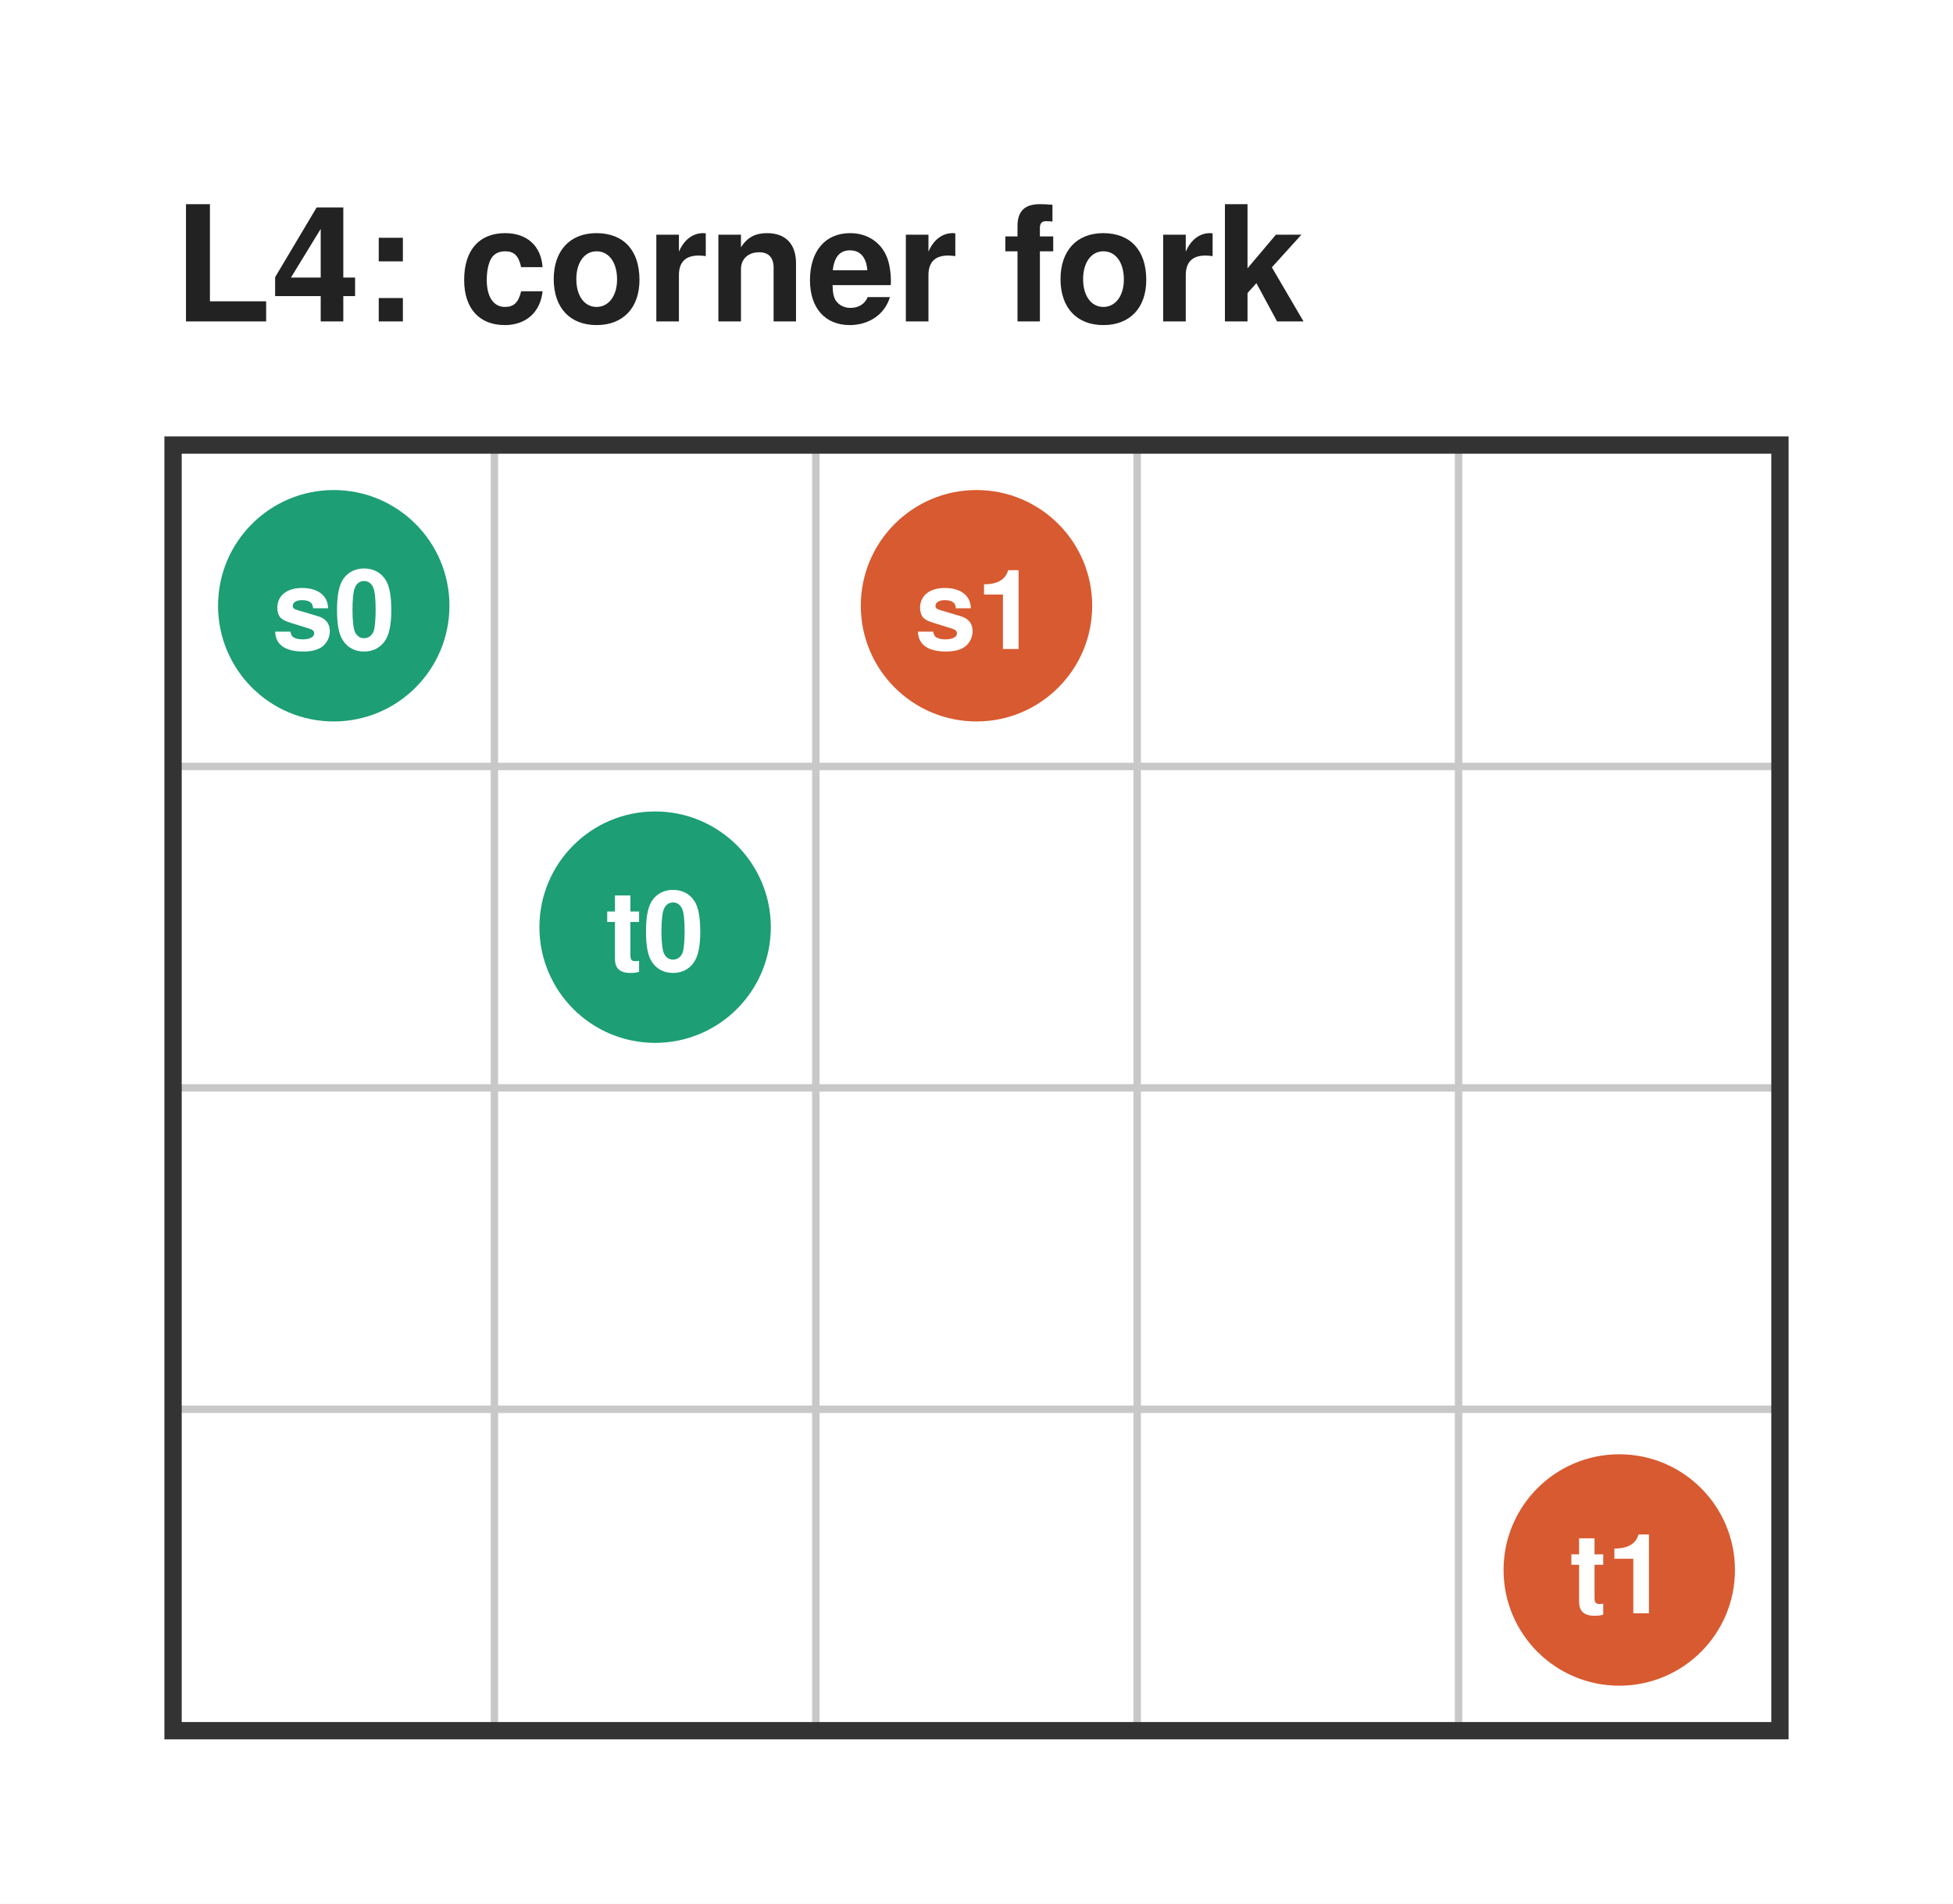
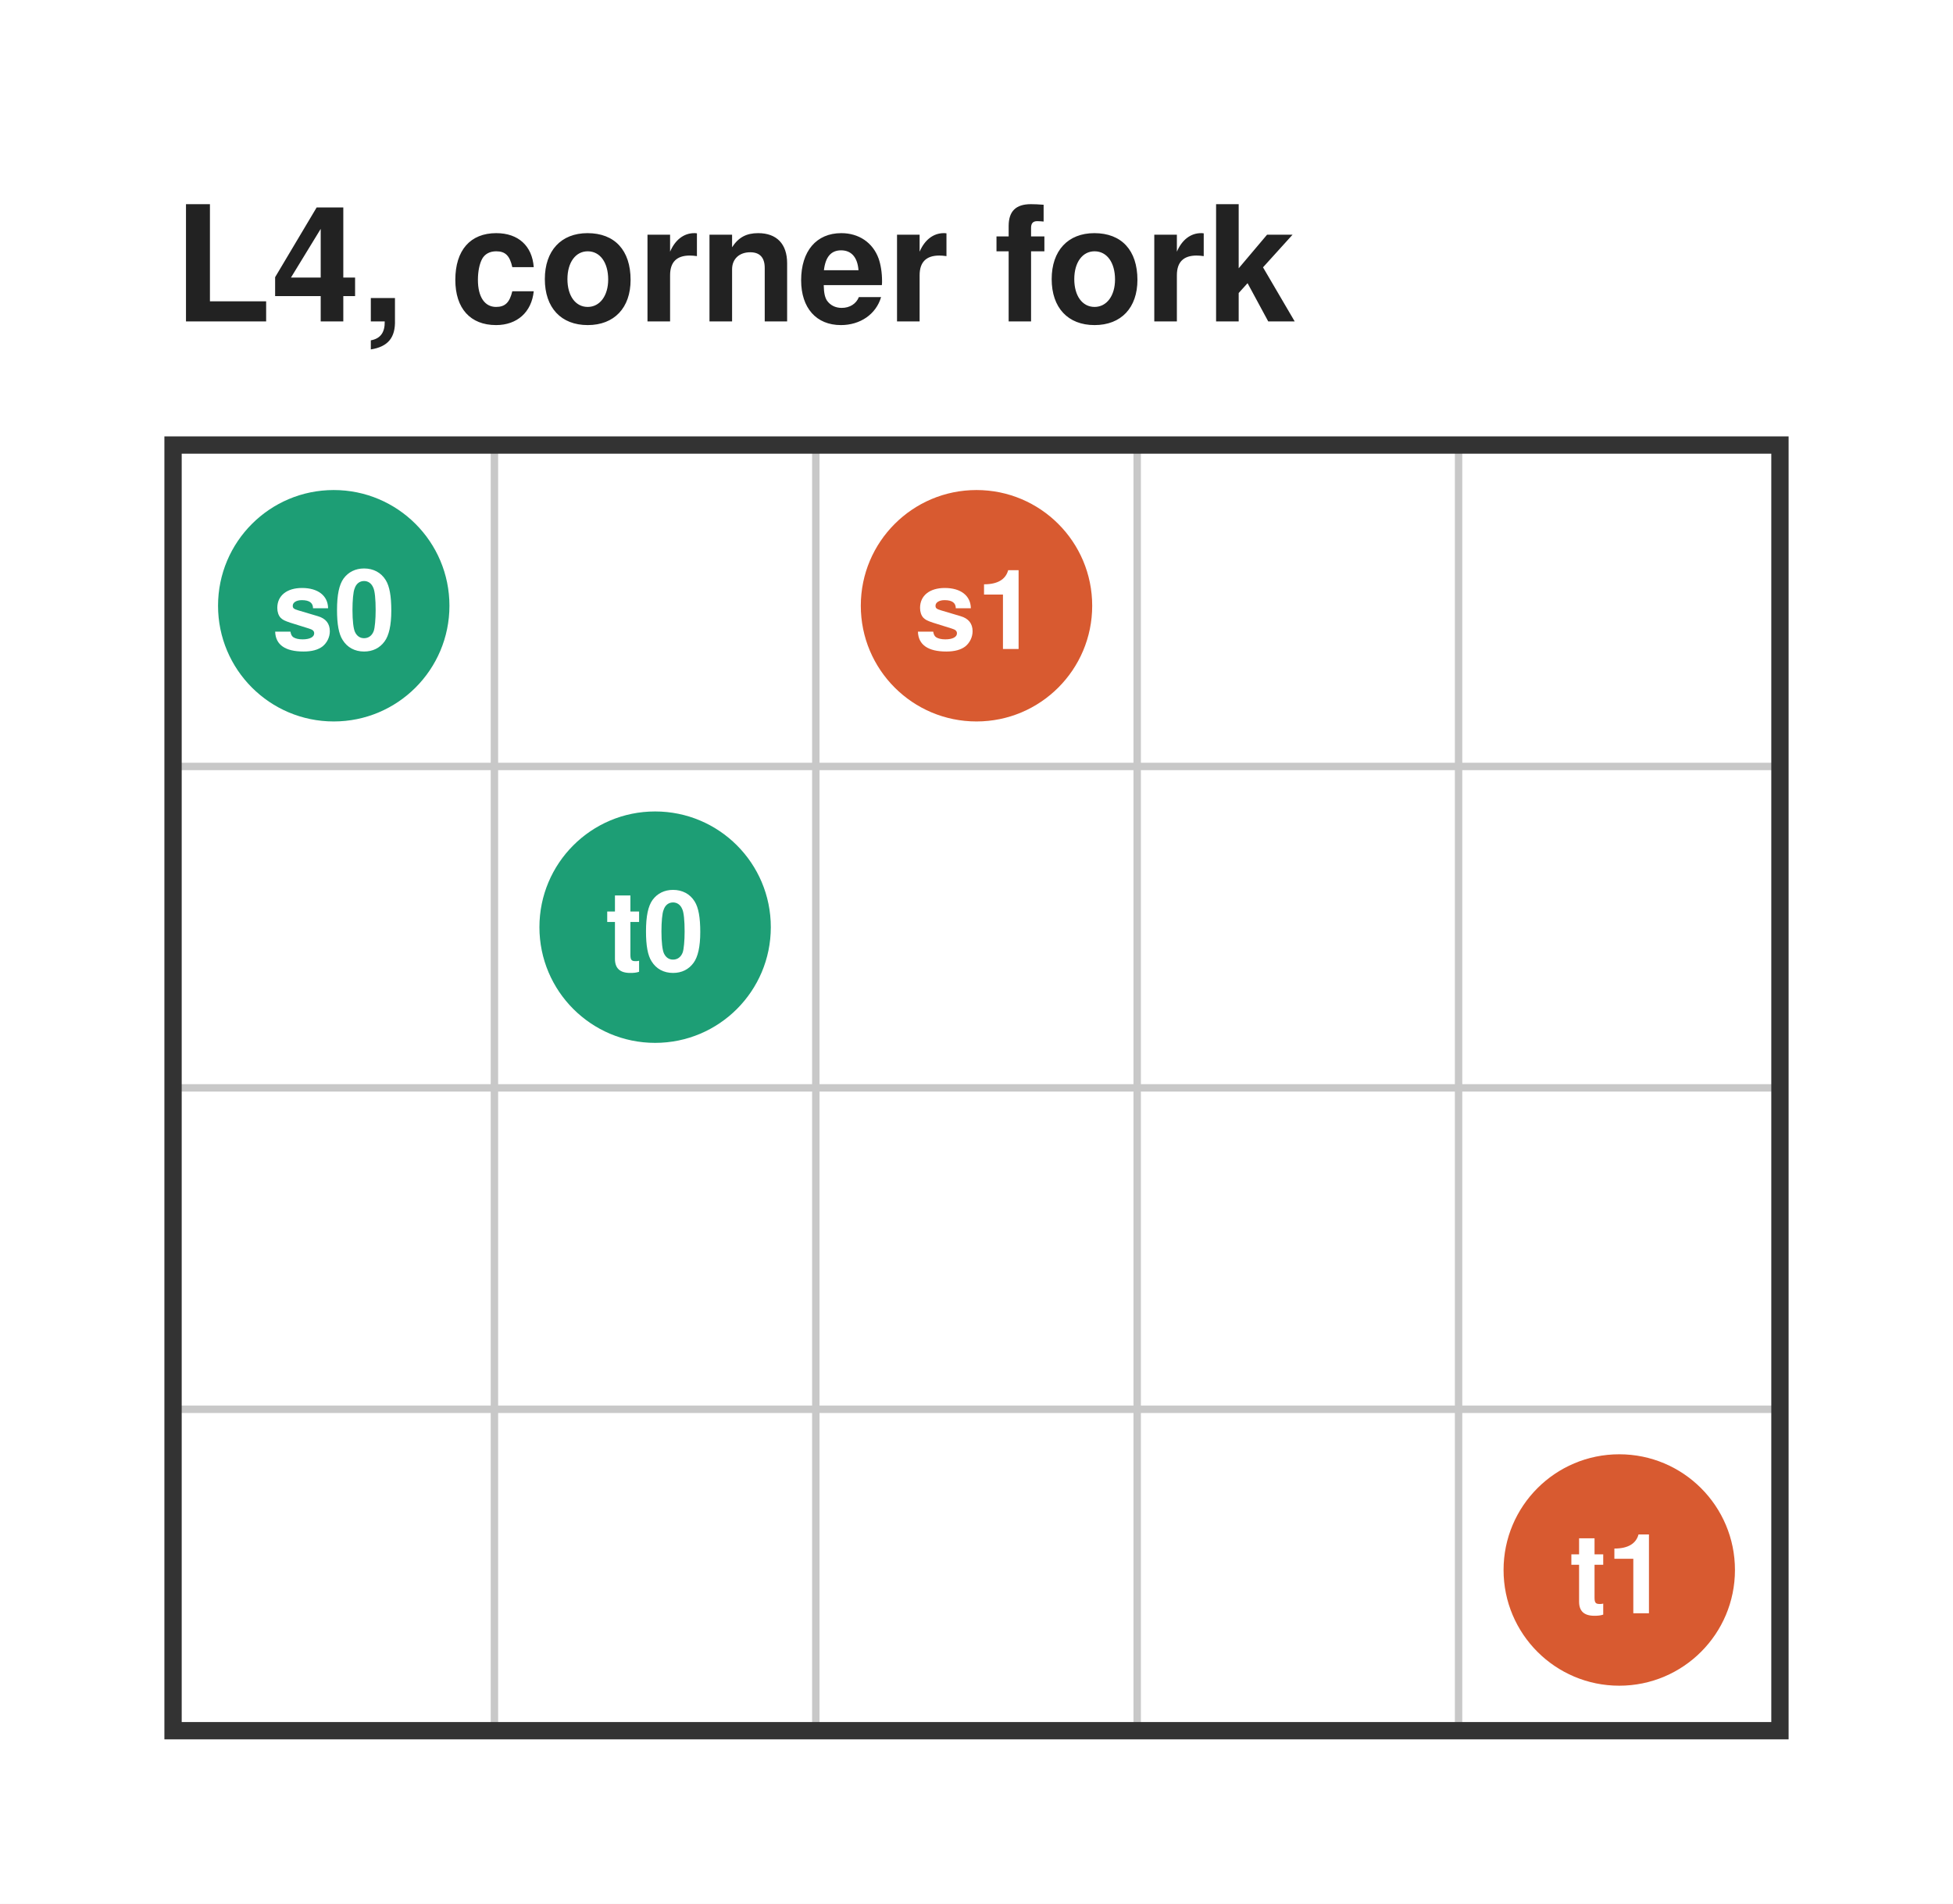
<svg xmlns="http://www.w3.org/2000/svg" width="158" height="154" viewBox="0 0 158 154" font-family="Helvetica, Arial, sans-serif">
  <rect width="100%" height="100%" fill="white" />
-   <text x="14" y="26" font-size="13" font-weight="700" fill="#222">L4: corner fork</text>
+   <text x="14" y="26" font-size="13" font-weight="700" fill="#222">L4, corner fork</text>
  <line x1="14" y1="36" x2="144" y2="36" stroke="#c8c8c8" stroke-width="0.6" />
  <line x1="14" y1="62" x2="144" y2="62" stroke="#c8c8c8" stroke-width="0.6" />
  <line x1="14" y1="88" x2="144" y2="88" stroke="#c8c8c8" stroke-width="0.6" />
  <line x1="14" y1="114" x2="144" y2="114" stroke="#c8c8c8" stroke-width="0.6" />
  <line x1="14" y1="140" x2="144" y2="140" stroke="#c8c8c8" stroke-width="0.6" />
  <line x1="14" y1="36" x2="14" y2="140" stroke="#c8c8c8" stroke-width="0.6" />
  <line x1="40" y1="36" x2="40" y2="140" stroke="#c8c8c8" stroke-width="0.6" />
  <line x1="66" y1="36" x2="66" y2="140" stroke="#c8c8c8" stroke-width="0.6" />
  <line x1="92" y1="36" x2="92" y2="140" stroke="#c8c8c8" stroke-width="0.6" />
  <line x1="118" y1="36" x2="118" y2="140" stroke="#c8c8c8" stroke-width="0.6" />
  <line x1="144" y1="36" x2="144" y2="140" stroke="#c8c8c8" stroke-width="0.6" />
  <rect x="14" y="36" width="130" height="104" fill="none" stroke="#333" stroke-width="1.4" />
  <circle cx="27.0" cy="49.0" r="9.36" fill="#1D9E75" />
  <text x="27.0" y="52.5" font-size="9" font-weight="700" fill="white" text-anchor="middle">s0</text>
  <circle cx="53.0" cy="75.0" r="9.36" fill="#1D9E75" />
  <text x="53.0" y="78.5" font-size="9" font-weight="700" fill="white" text-anchor="middle">t0</text>
  <circle cx="79.0" cy="49.0" r="9.36" fill="#D85A30" />
  <text x="79.0" y="52.5" font-size="9" font-weight="700" fill="white" text-anchor="middle">s1</text>
  <circle cx="131.0" cy="127.0" r="9.36" fill="#D85A30" />
  <text x="131.0" y="130.5" font-size="9" font-weight="700" fill="white" text-anchor="middle">t1</text>
</svg>
